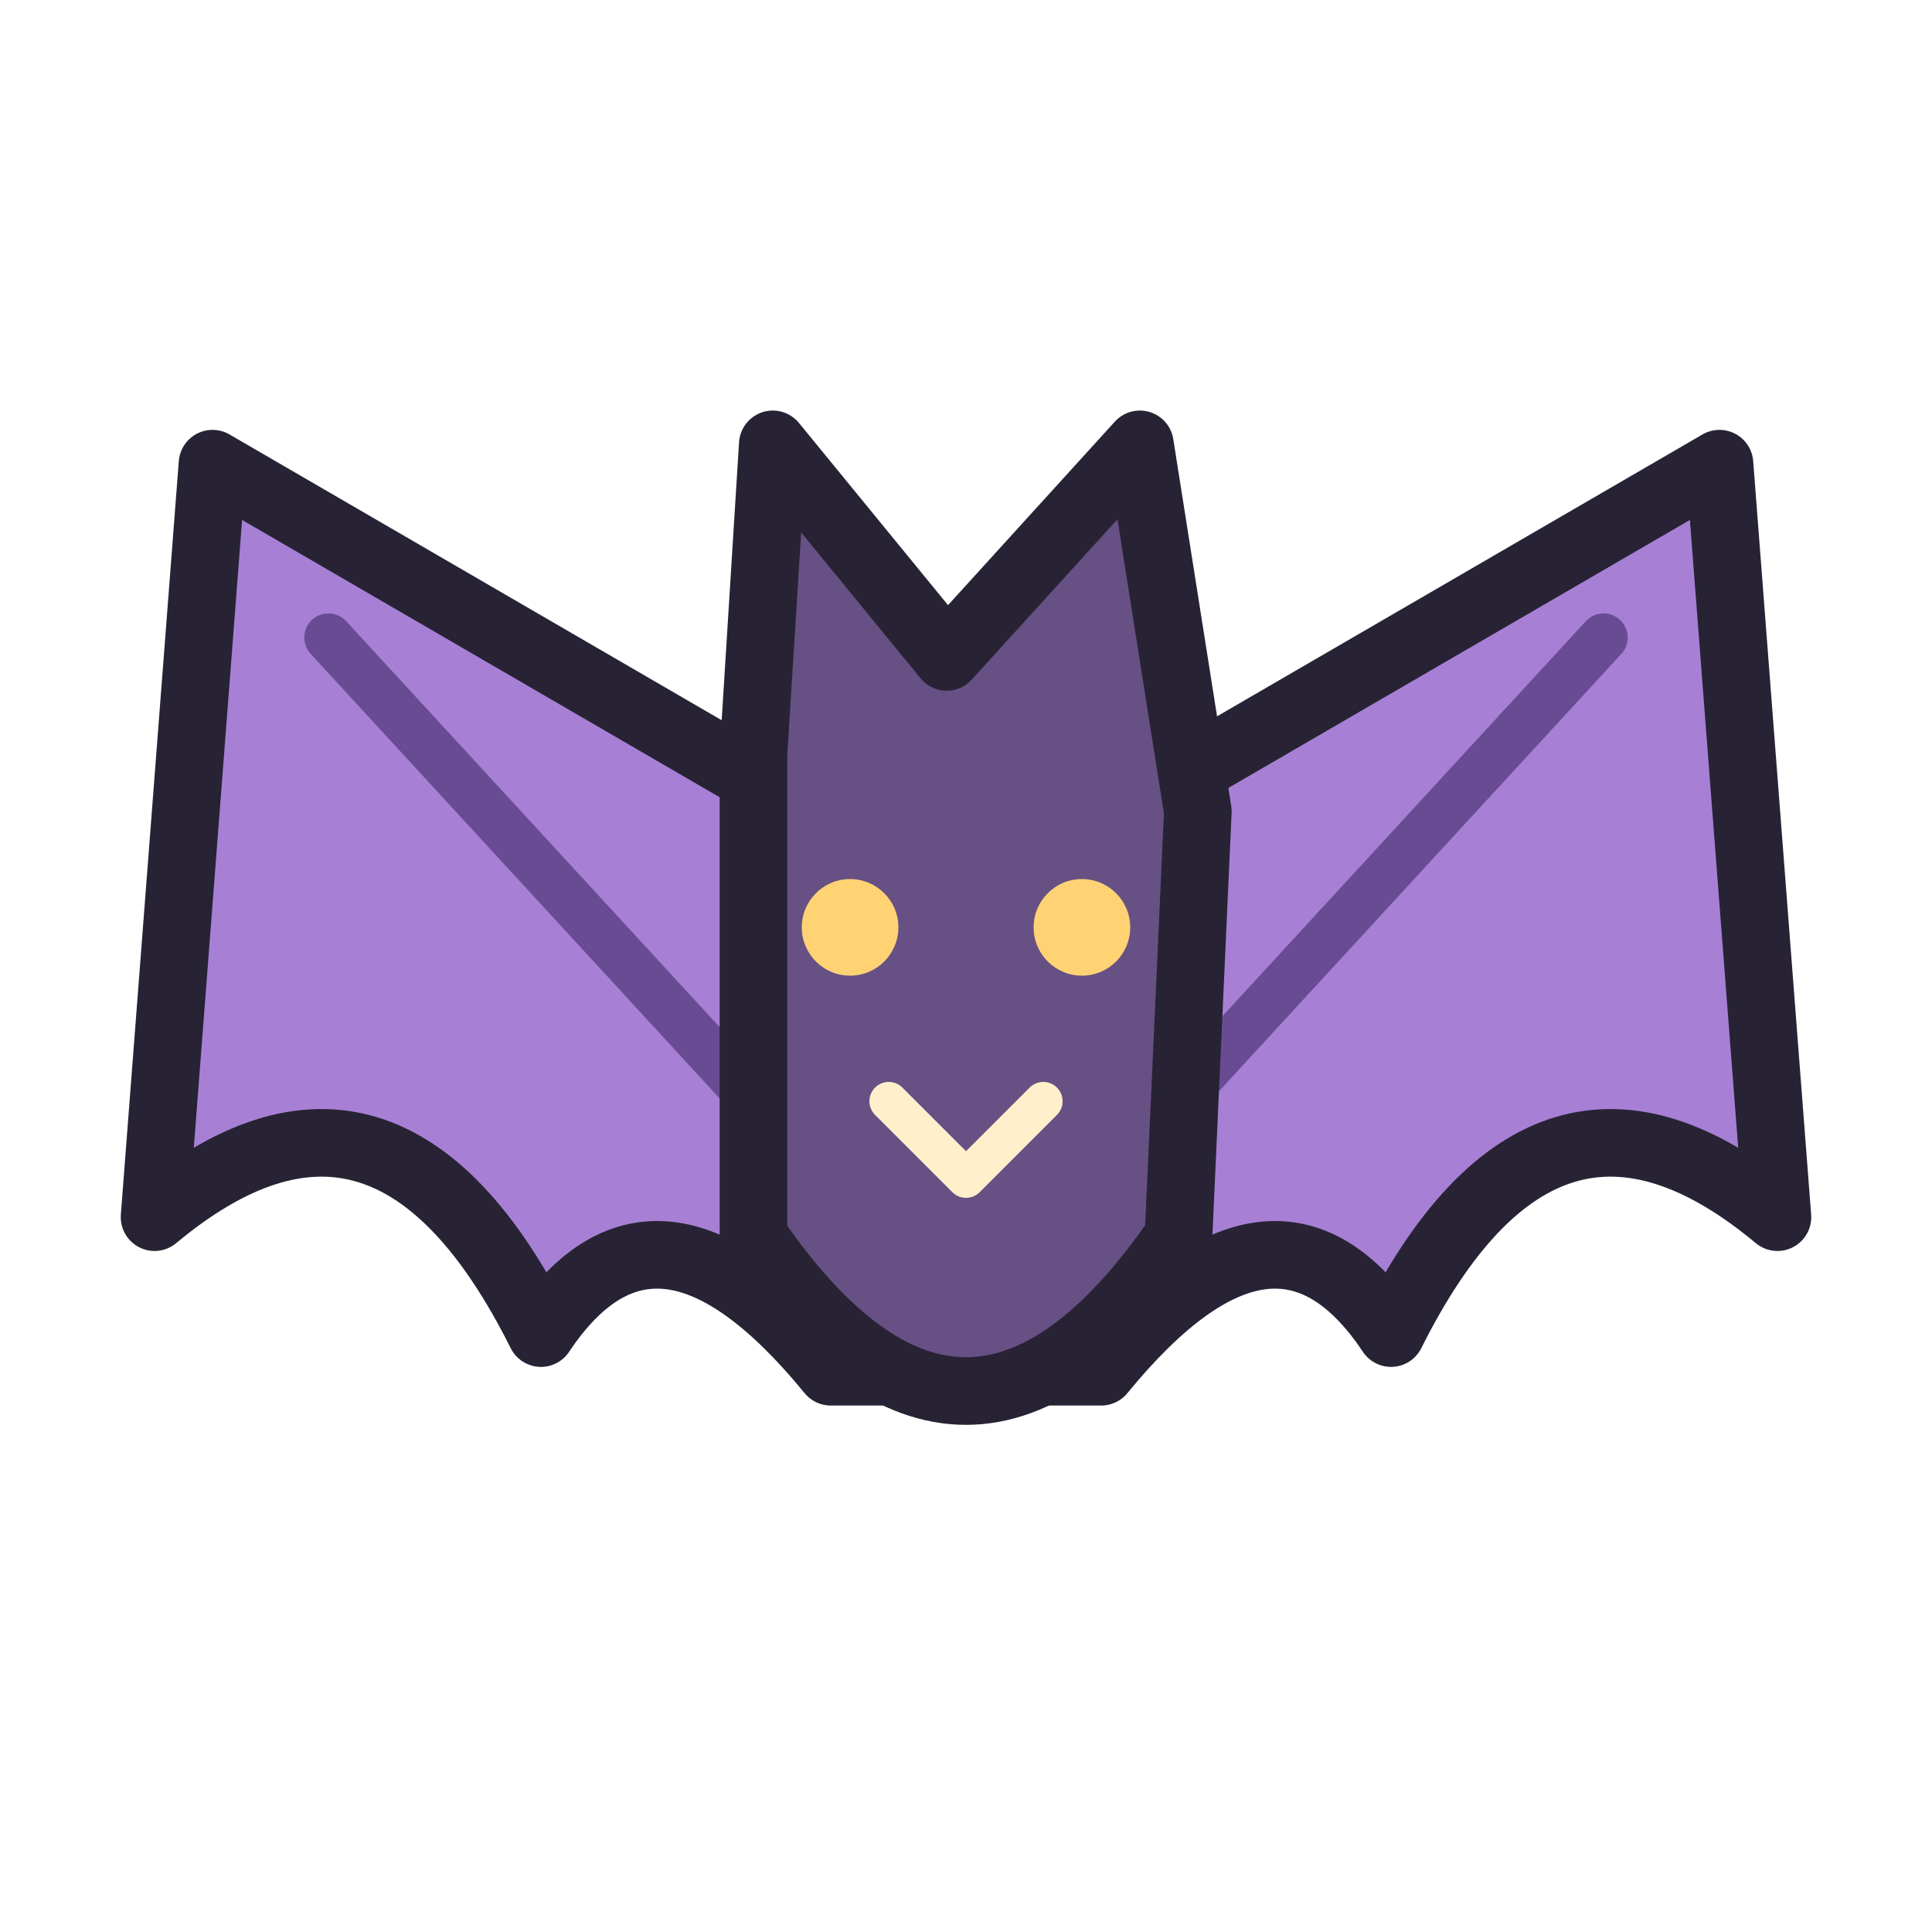
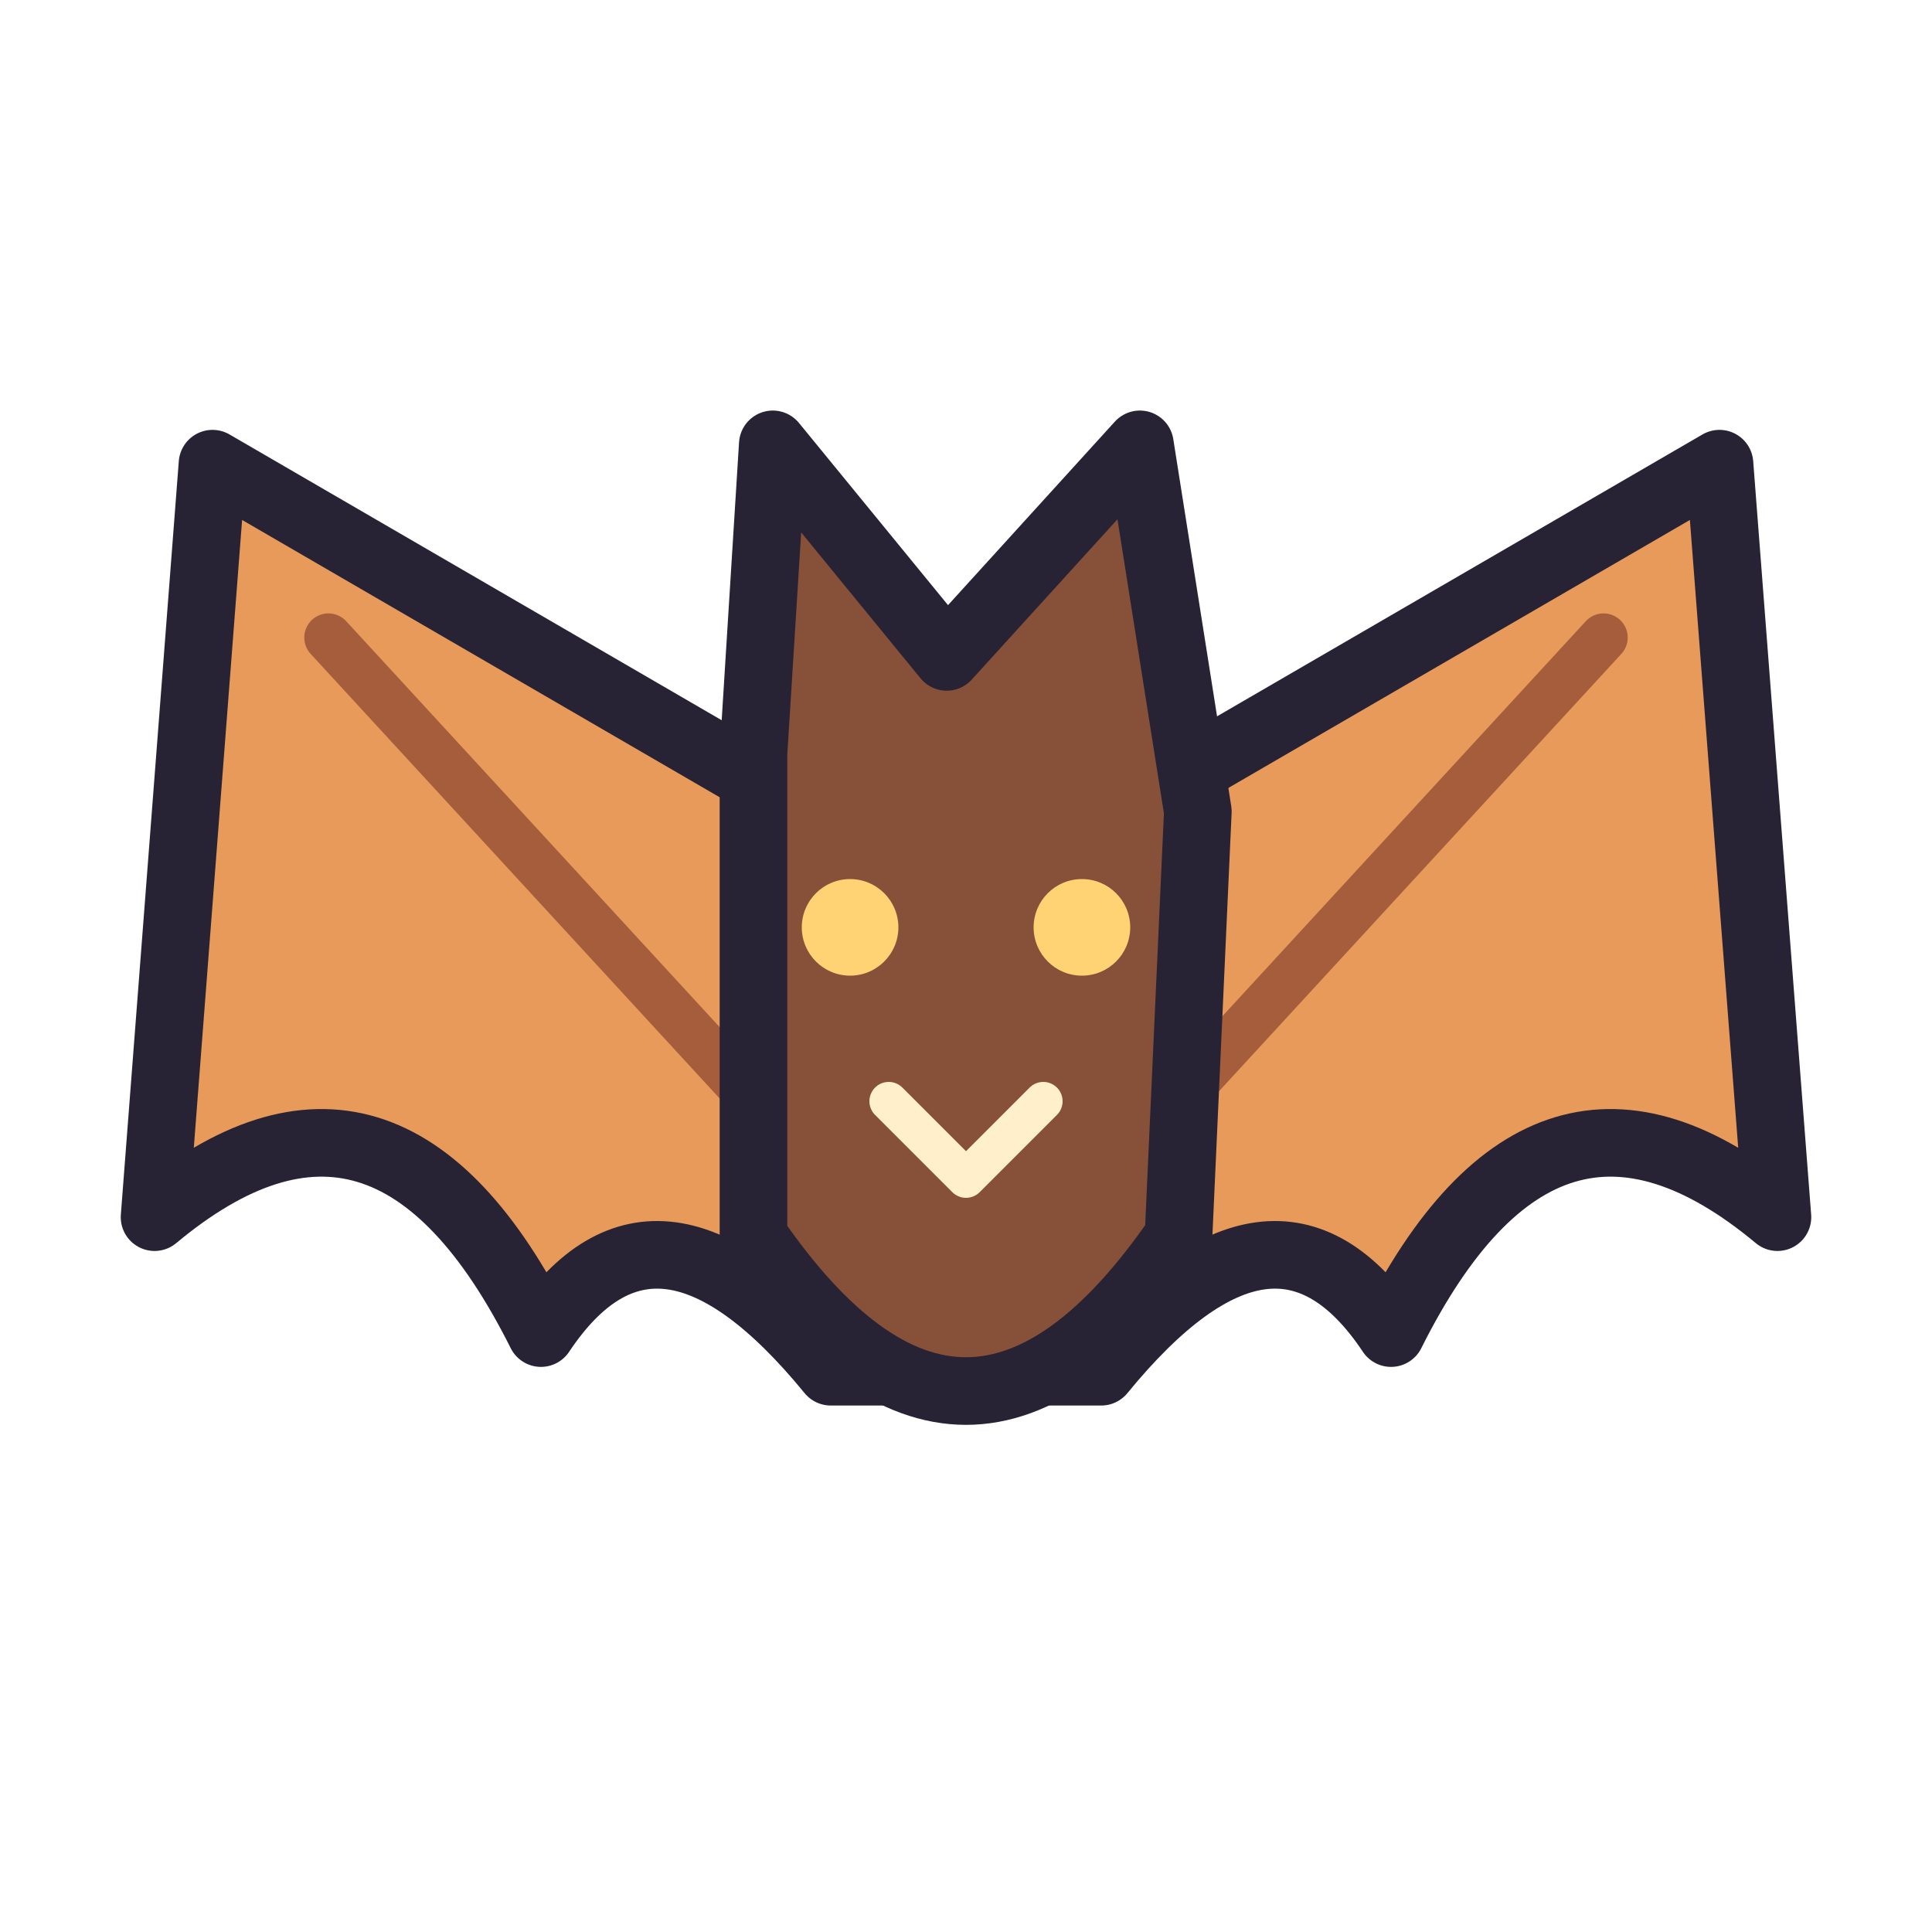
<svg xmlns="http://www.w3.org/2000/svg" viewBox="0 0 100 100" role="img" aria-labelledby="title">
  <g stroke="#272334" stroke-width="3.5" stroke-linecap="round" stroke-linejoin="round">
-     <path d="M42 42 11 24 8 63 Q20 53 28 69 Q34 60 43 71 L57 71 Q66 60 72 69 Q80 53 92 63 L89 24 58 42Z" fill="#a780d6" />
-     <path d="M17 33 40 58 M83 33 60 58" fill="none" stroke="#694b94" stroke-width="2.5" />
-     <path d="M39 39 40 23 49 34 59 23 62 42 61 64 Q50 80 39 64Z" fill="#675083" />
+     <path d="M42 42 11 24 8 63 Q20 53 28 69 Q34 60 43 71 L57 71 Q66 60 72 69 Q80 53 92 63 L89 24 58 42Z" fill="#e79a59" />
+     <path d="M17 33 40 58 M83 33 60 58" fill="none" stroke="#a65d3c" stroke-width="2.5" />
+     <path d="M39 39 40 23 49 34 59 23 62 42 61 64 Q50 80 39 64Z" fill="#865039" />
    <circle cx="44" cy="48" r="2.5" fill="#ffd374" stroke="none" />
    <circle cx="56" cy="48" r="2.5" fill="#ffd374" stroke="none" />
    <path d="M46 57 50 61 54 57" fill="none" stroke="#fff0cb" stroke-width="2" />
  </g>
</svg>
